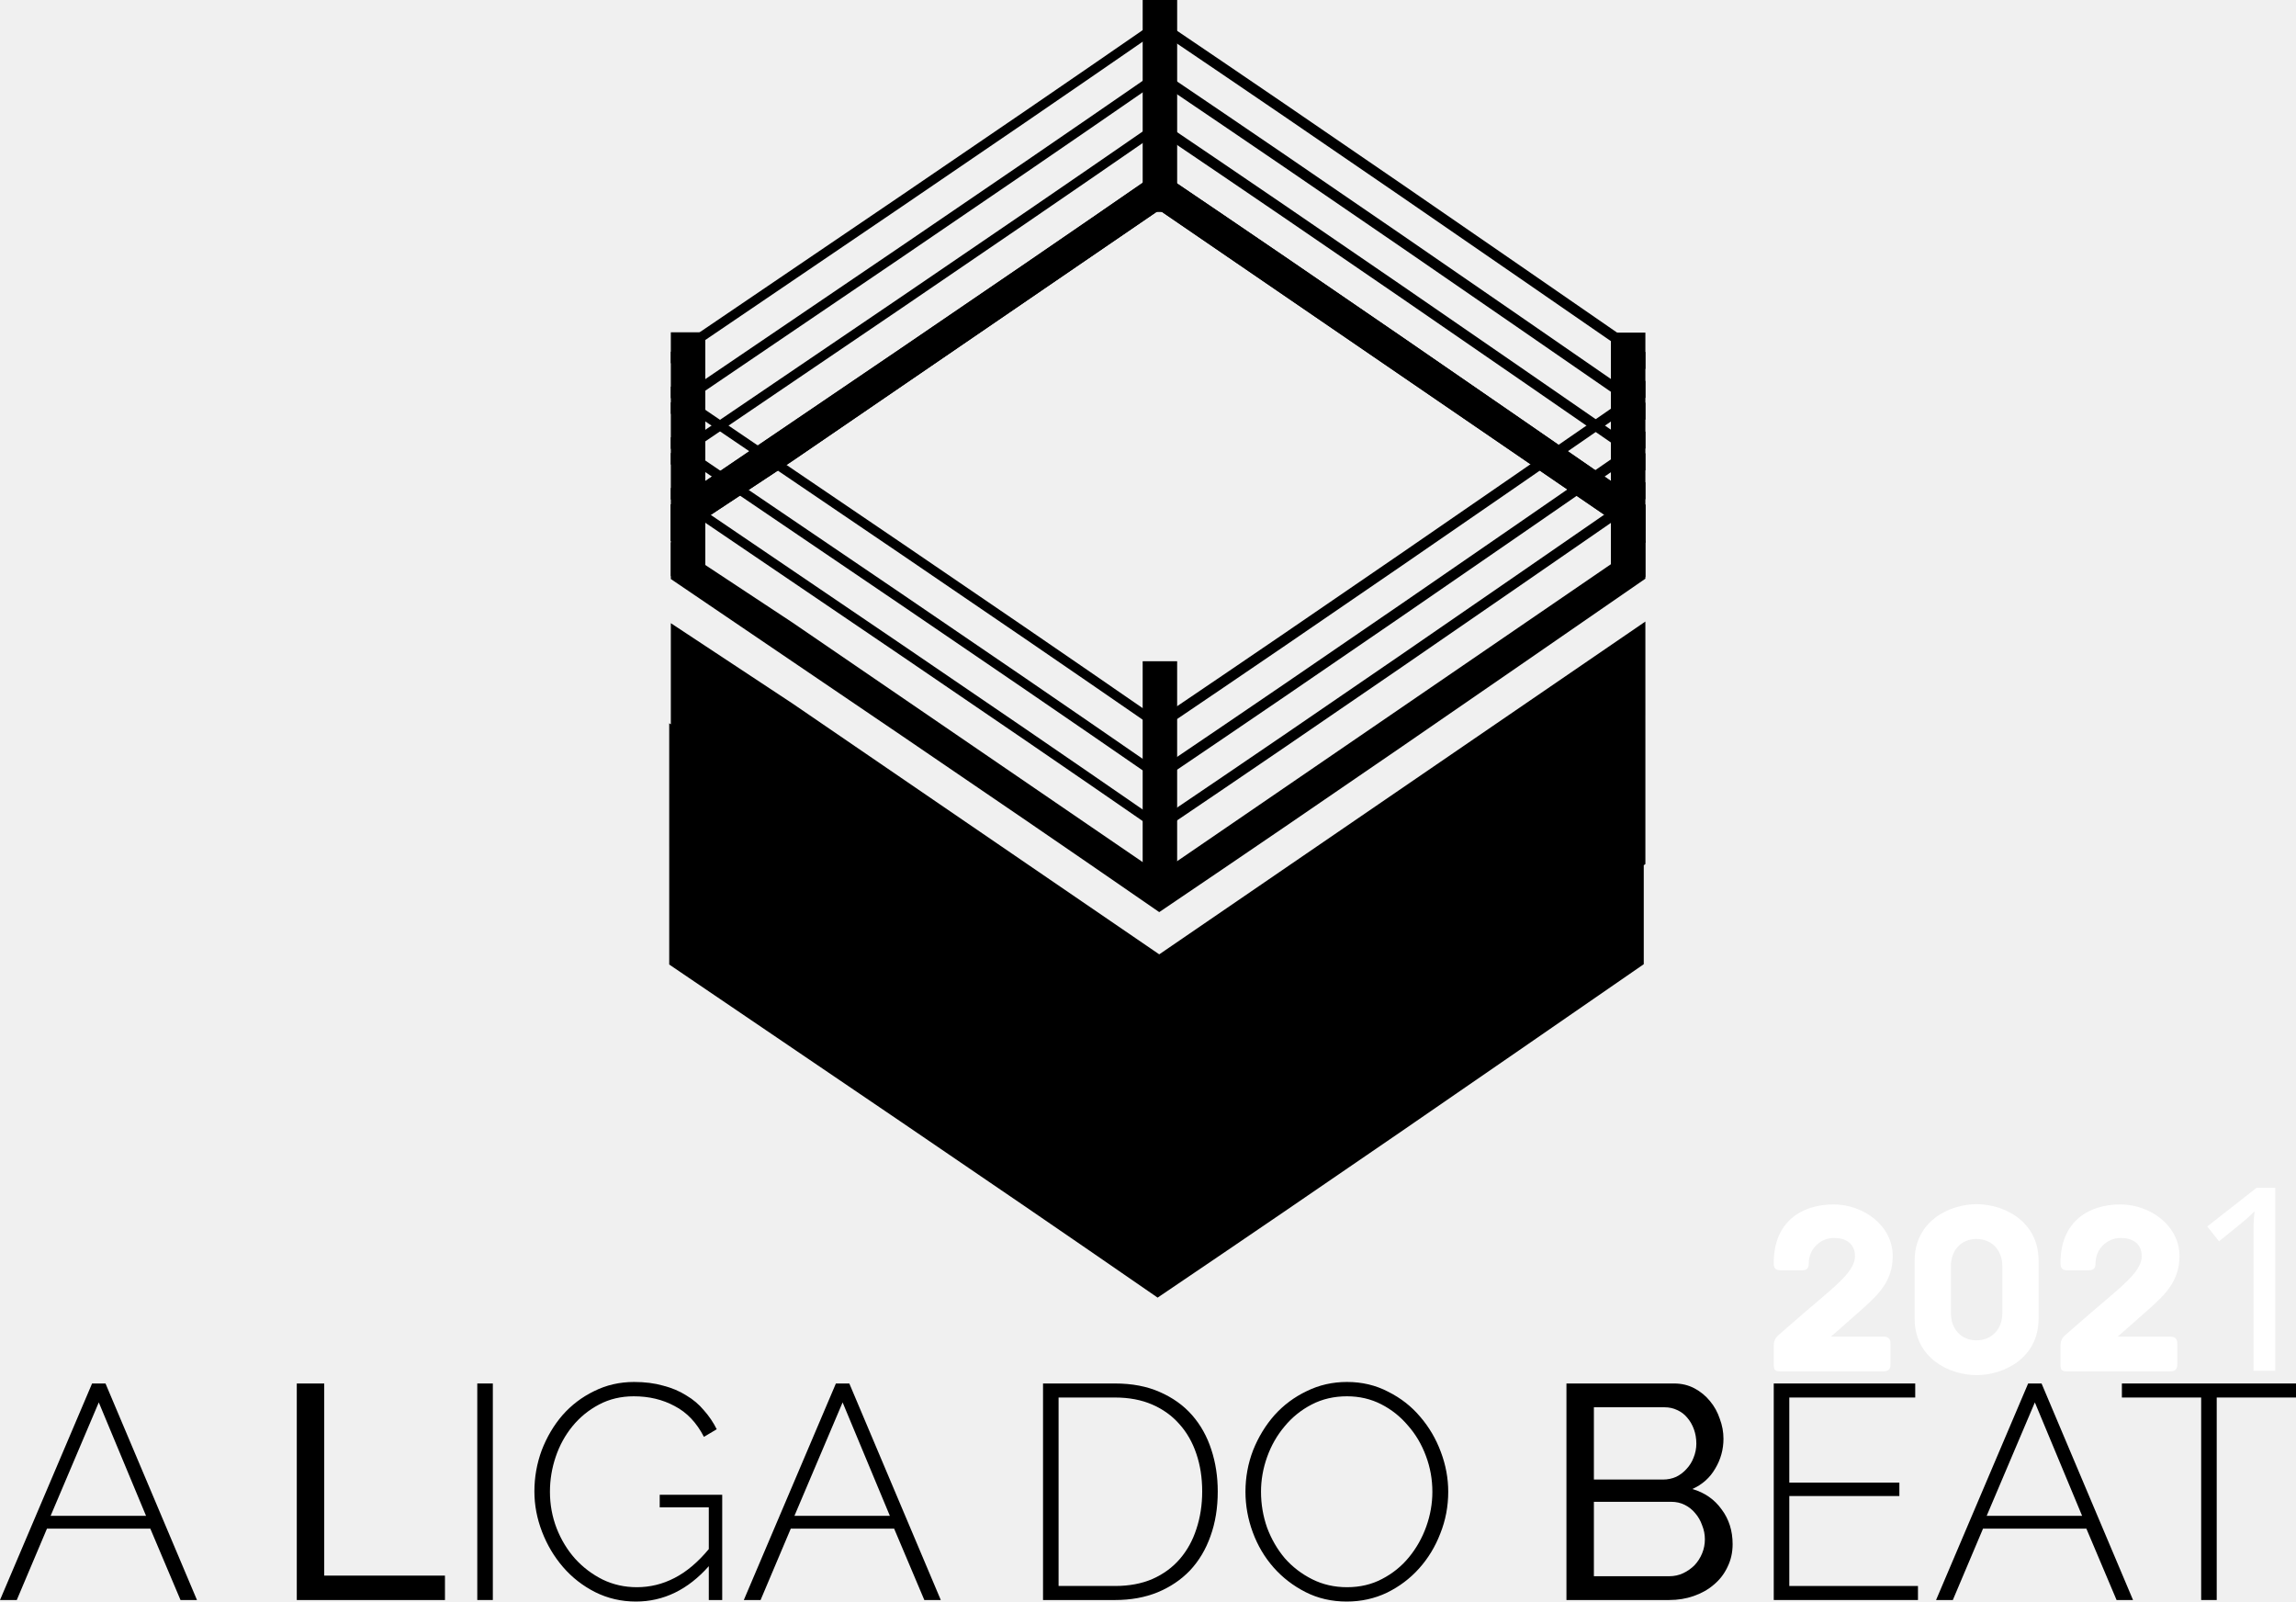
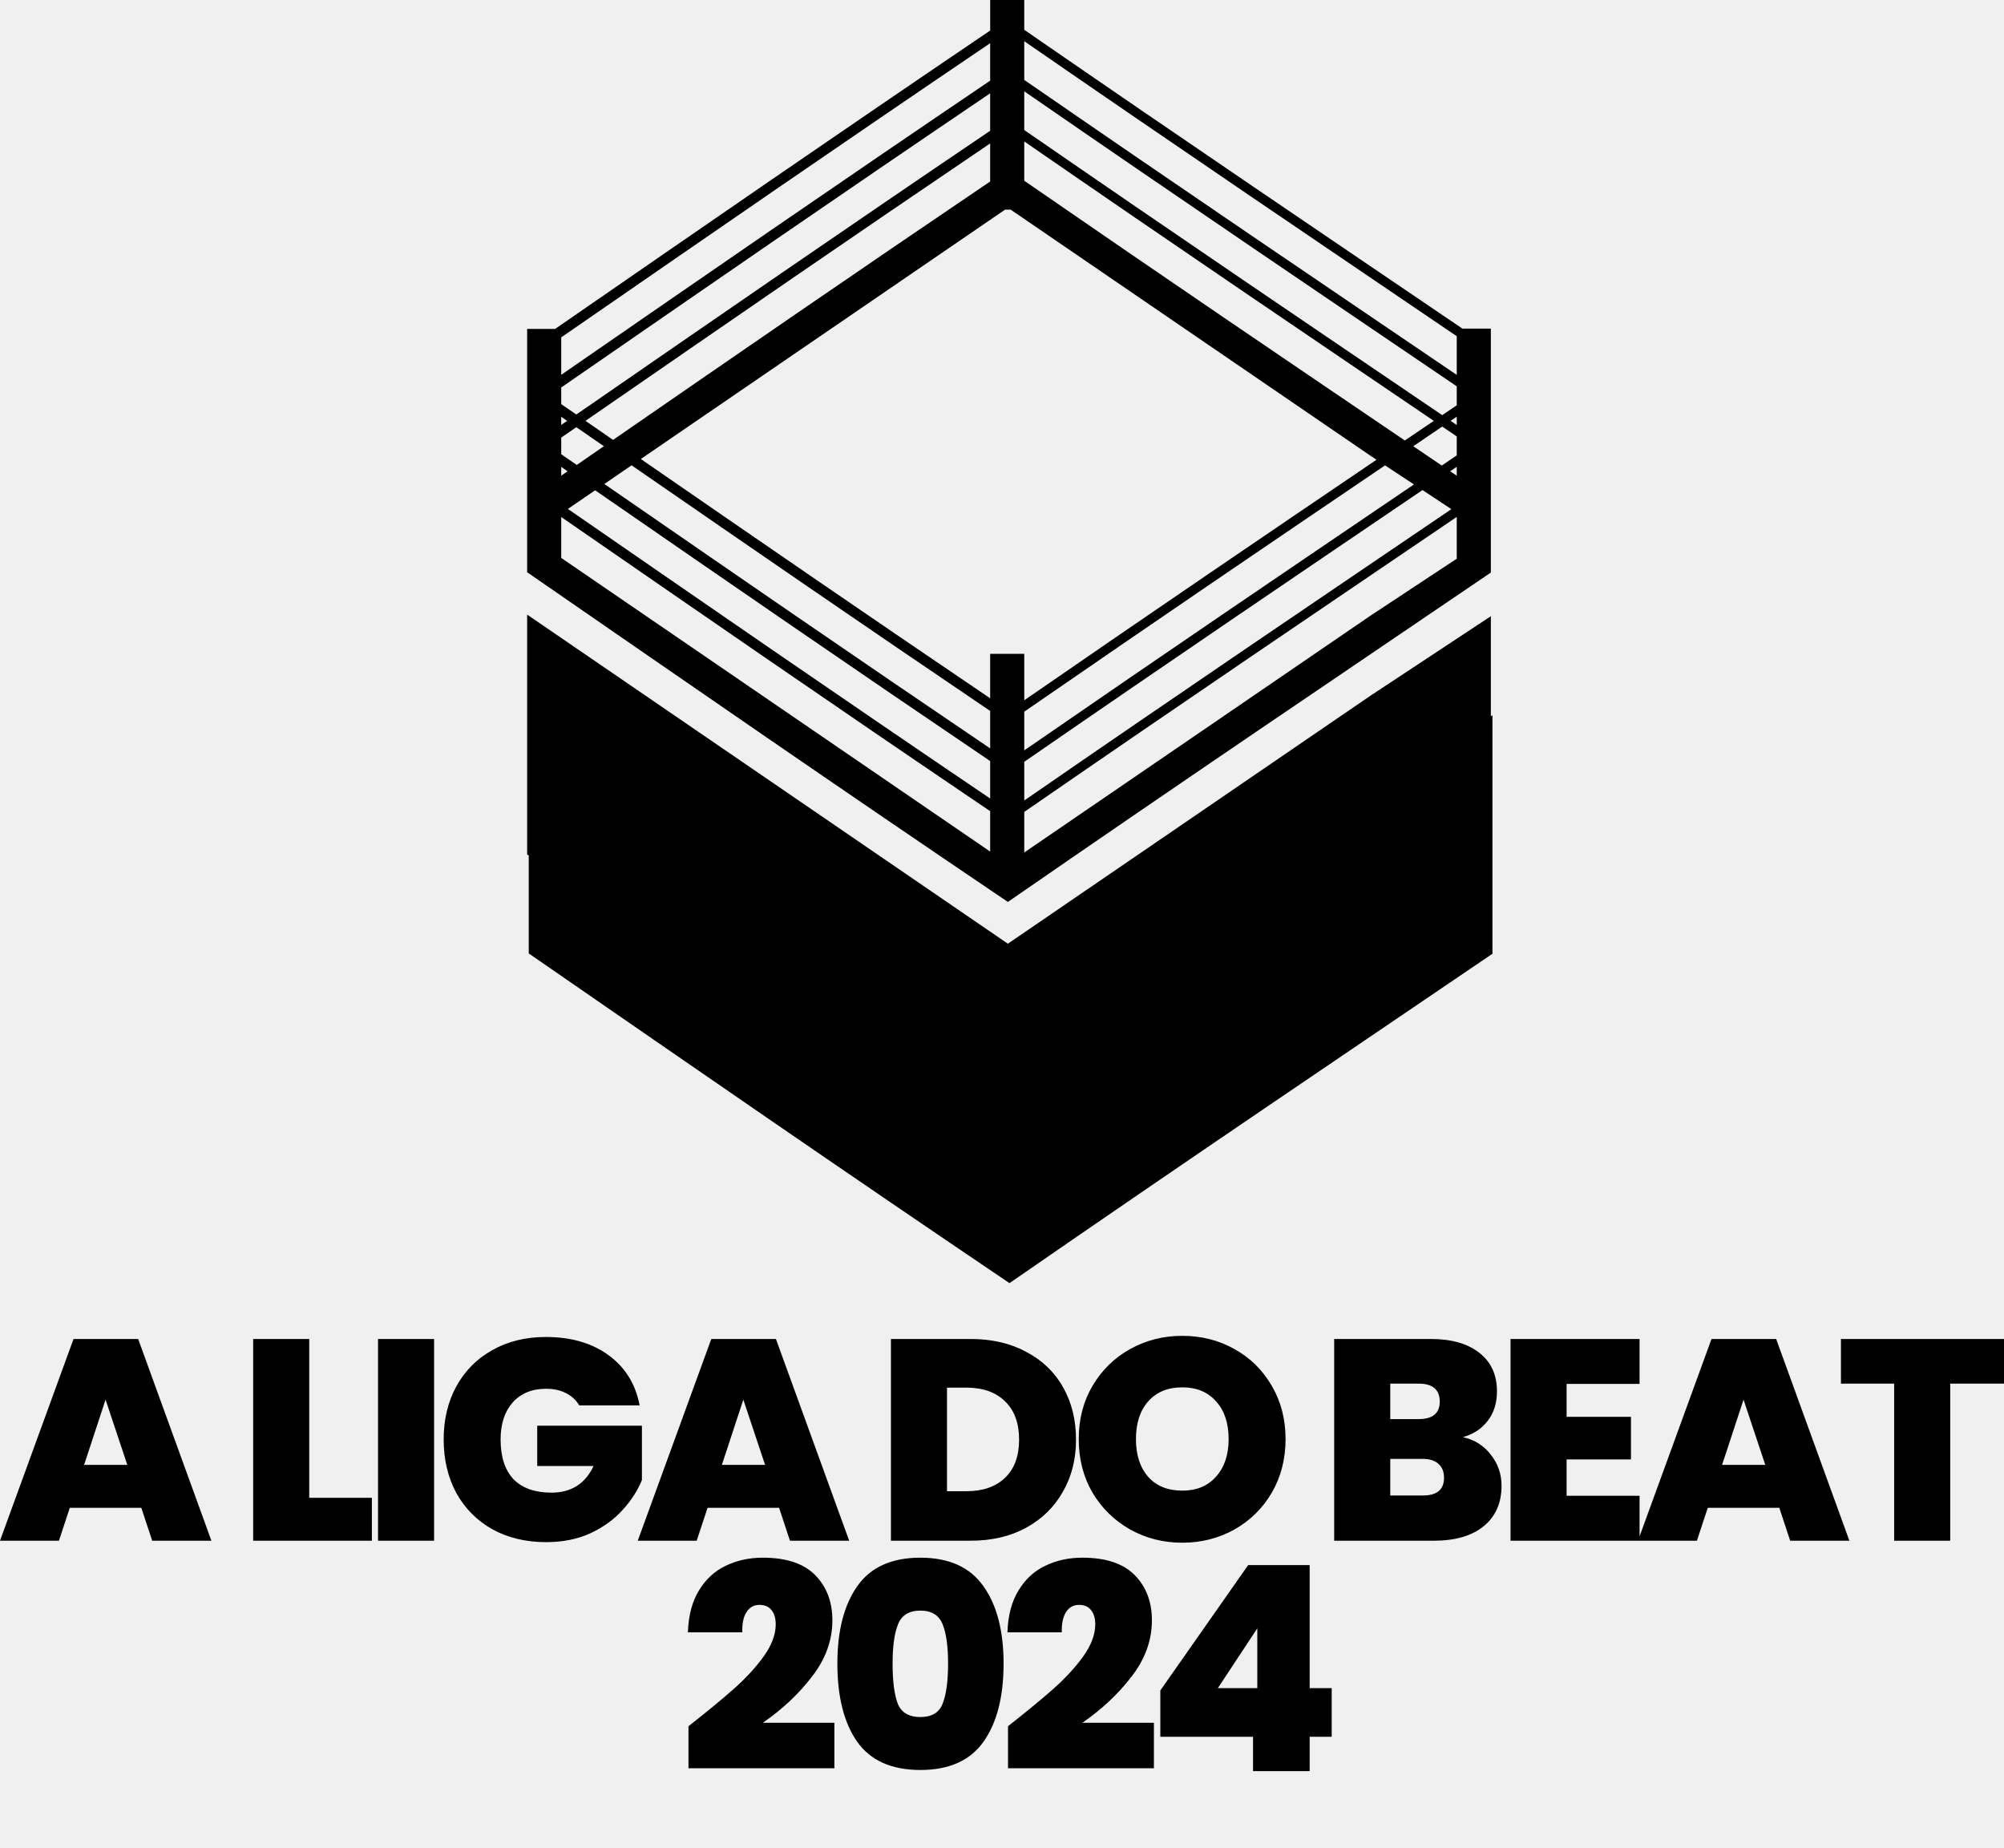
- <svg xmlns="http://www.w3.org/2000/svg" width="154.049mm" height="107.434mm" viewBox="0 0 154.049 107.434" version="1.1" id="svg887">
+ <svg xmlns="http://www.w3.org/2000/svg" width="135.971mm" height="125.333mm" viewBox="0 0 135.971 125.333" version="1.1" id="svg887" xml:space="preserve">
  <defs id="defs881">
-     <rect x="6.815" y="54.983" width="36.948" height="17.28" id="rect871" />
+     <rect x="6.815" y="54.982" width="36.948" height="17.28" id="rect871" />
  </defs>
-   <g id="layer1" transform="translate(110.2863,20.54422)">
-     <g id="g898" transform="matrix(0.454567,0,0,0.454567,-447.9569,57.97899)" style="fill:#000000">
-       <g id="g799" transform="matrix(0.534212,0,0,0.534212,547.4189,-259.7089)" style="fill:#000000">
-         <g transform="translate(-440.0288,50.68395)" id="g306" style="fill:#000000">
-           <g transform="translate(-856.0329,-17.18884)" id="g633" style="fill:#000000">
-             <g id="g109" style="fill:#000000">
-               <g id="g84" transform="translate(4.060425,63.83981)" style="fill:#000000">
-                 <g aria-label=" " style="font-style:normal;font-variant:normal;font-weight:300;font-stretch:normal;font-size:40px;line-height:1.25;font-family:Raleway;-inkscape-font-specification:'Raleway Light';letter-spacing:0px;word-spacing:0px;fill:#000000;fill-opacity:1;stroke:none" id="text65-7" />
-                 <g transform="translate(1291.961,-34.57359)" id="g485-4" style="fill:#000000">
-                   <path id="path625-9" d="m 686.147,147.372 c -51.493,35.594 -92.75,63.338 -134.947,92.018 l 3.3e-4,10.155 33.62,-22.191 101.326,-69.293 134.318,91.937 0.003,-10.52 C 771.994,206.009 734.849,180.284 686.147,147.372 Z" style="opacity:1;vector-effect:none;fill:#000000;fill-opacity:1;fill-rule:nonzero;stroke:none;stroke-width:0.724;stroke-linecap:butt;stroke-linejoin:miter;stroke-miterlimit:4;stroke-dasharray:none;stroke-dashoffset:0;stroke-opacity:1" />
-                   <path id="path358-56" d="m 686.147,147.372 c -51.493,35.594 -92.75,63.338 -134.947,92.018 l 3.3e-4,10.155 33.62,-22.191 101.326,-69.293 134.318,91.937 0.003,-10.52 C 771.994,206.009 734.849,180.284 686.147,147.372 Z" style="opacity:1;vector-effect:none;fill:#000000;fill-opacity:1;fill-rule:nonzero;stroke:none;stroke-width:0.724;stroke-linecap:butt;stroke-linejoin:miter;stroke-miterlimit:4;stroke-dasharray:none;stroke-dashoffset:0;stroke-opacity:1" />
-                   <path style="fill:#000000;stroke:none;stroke-width:0.696" d="m 681.571,100.032 h 9.525 v 58.559 h -9.525 z" id="rect48-3-6" />
-                   <path style="fill:#000000;stroke:none;stroke-width:0.746" d="m 551.201,191.827 h 9.525 v 67.367 h -9.525 z" id="rect48-7" />
-                   <path transform="scale(-1,1)" style="fill:#000000;stroke:none;stroke-width:0.747" d="m -820.467,191.914 h 9.525 v 67.476 h -9.525 z" id="rect48-0-3" />
-                   <path id="path358-5-2" d="m 686.147,351.997 c -51.493,-35.594 -92.75,-63.338 -134.947,-92.018 l 3.3e-4,-10.155 33.62,22.191 101.326,69.293 134.318,-91.937 0.003,10.52 c -48.473,33.468 -85.619,59.193 -134.32,92.105 z" style="opacity:1;vector-effect:none;fill:#000000;fill-opacity:1;fill-rule:nonzero;stroke:none;stroke-width:0.724;stroke-linecap:butt;stroke-linejoin:miter;stroke-miterlimit:4;stroke-dasharray:none;stroke-dashoffset:0;stroke-opacity:1" />
-                   <path transform="scale(1,-1)" style="fill:#000000;stroke:none;stroke-width:0.708" d="m 681.568,-343.258 h 9.525 v 60.563 h -9.525 z" id="rect48-3-0-2" />
-                   <path style="opacity:1;vector-effect:none;fill:#000000;fill-opacity:1;fill-rule:nonzero;stroke:none;stroke-width:0.724;stroke-linecap:butt;stroke-linejoin:miter;stroke-miterlimit:4;stroke-dasharray:none;stroke-dashoffset:0;stroke-opacity:1" d="m 820.468,233.204 c -0.089,0.061 -0.165,0.114 -0.254,0.176 v 1.148 c -48.473,33.468 -85.619,59.192 -134.32,92.104 -51.391,-35.524 -92.582,-63.226 -134.691,-91.846 v 3.193 c 42.197,28.68 83.452,56.423 134.945,92.018 48.701,-32.912 85.847,-58.636 134.32,-92.104 z" id="path358-5-3-6" />
-                   <path style="opacity:1;vector-effect:none;fill:#000000;fill-opacity:1;fill-rule:nonzero;stroke:none;stroke-width:0.724;stroke-linecap:butt;stroke-linejoin:miter;stroke-miterlimit:4;stroke-dasharray:none;stroke-dashoffset:0;stroke-opacity:1" d="m 820.468,219.204 c -0.089,0.061 -0.165,0.114 -0.254,0.176 v 1.148 c -48.473,33.468 -85.619,59.192 -134.32,92.104 -51.391,-35.524 -92.582,-63.226 -134.691,-91.846 v 3.193 c 42.197,28.68 83.452,56.423 134.945,92.018 48.701,-32.912 85.847,-58.636 134.32,-92.104 z" id="path358-5-3-8-8" />
-                   <path style="opacity:1;vector-effect:none;fill:#000000;fill-opacity:1;fill-rule:nonzero;stroke:none;stroke-width:0.724;stroke-linecap:butt;stroke-linejoin:miter;stroke-miterlimit:4;stroke-dasharray:none;stroke-dashoffset:0;stroke-opacity:1" d="m 820.468,205.204 c -0.089,0.061 -0.165,0.114 -0.254,0.176 v 1.148 c -48.473,33.468 -85.619,59.192 -134.32,92.104 -51.391,-35.524 -92.582,-63.226 -134.691,-91.846 v 3.193 c 42.197,28.68 83.452,56.423 134.945,92.018 48.701,-32.912 85.847,-58.636 134.32,-92.104 z" id="path358-5-3-8-7-73" />
-                   <path style="opacity:1;vector-effect:none;fill:#000000;fill-opacity:1;fill-rule:nonzero;stroke:none;stroke-width:0.724;stroke-linecap:butt;stroke-linejoin:miter;stroke-miterlimit:4;stroke-dasharray:none;stroke-dashoffset:0;stroke-opacity:1" d="m 820.468,229.997 c -0.089,-0.061 -0.165,-0.114 -0.254,-0.176 v -1.148 c -48.473,-33.468 -85.619,-59.192 -134.32,-92.104 -51.391,35.524 -92.582,63.226 -134.691,91.846 v -3.193 c 42.197,-28.68 83.452,-56.423 134.945,-92.018 48.701,32.912 85.847,58.636 134.32,92.104 z" id="path358-5-3-8-7-7-58" />
-                   <path style="opacity:1;vector-effect:none;fill:#000000;fill-opacity:1;fill-rule:nonzero;stroke:none;stroke-width:0.724;stroke-linecap:butt;stroke-linejoin:miter;stroke-miterlimit:4;stroke-dasharray:none;stroke-dashoffset:0;stroke-opacity:1" d="m 820.468,215.997 c -0.089,-0.061 -0.165,-0.114 -0.254,-0.176 v -1.148 c -48.473,-33.468 -85.619,-59.192 -134.32,-92.104 -51.391,35.524 -92.582,63.226 -134.691,91.846 v -3.193 c 42.197,-28.68 83.452,-56.423 134.945,-92.018 48.701,32.912 85.847,58.636 134.32,92.104 z" id="path358-5-3-8-7-7-5-6" />
-                   <path style="opacity:1;vector-effect:none;fill:#000000;fill-opacity:1;fill-rule:nonzero;stroke:none;stroke-width:0.724;stroke-linecap:butt;stroke-linejoin:miter;stroke-miterlimit:4;stroke-dasharray:none;stroke-dashoffset:0;stroke-opacity:1" d="m 820.468,201.997 c -0.089,-0.061 -0.165,-0.114 -0.254,-0.176 v -1.148 c -48.473,-33.468 -85.619,-59.192 -134.32,-92.104 -51.391,35.524 -92.582,63.226 -134.691,91.846 v -3.193 c 42.197,-28.68 83.452,-56.423 134.945,-92.018 48.701,32.912 85.847,58.636 134.32,92.104 z" id="path358-5-3-8-7-7-5-0-4" />
-                   <path id="path358-5-8-7" d="m 820.465,271.727 -134.318,91.938 -101.326,-69.293 -33.619,-22.191 v 8.604 1.551 8.604 6.689 2.504 l -0.449,-0.297 v 8.604 1.551 8.604 6.689 8.604 l 0.002,0.002 v 8.686 8.604 6.688 8.604 c 42.196,28.68 83.453,56.424 134.945,92.018 48.7,-32.911 85.846,-58.636 134.318,-92.104 v -8.604 -6.689 -8.602 -3.449 c 0.157,-0.109 0.292,-0.202 0.449,-0.311 v -8.604 -6.689 -8.602 -8.688 l 0.002,-0.002 -0.004,-8.602 c 10e-4,-8.6e-4 0.003,-10e-4 0.004,-0.002 l -0.002,-6.688 -0.002,-8.602 c 0,0 0.002,-0.002 0.002,-0.002 z m -134.766,186.758 -0.002,0.002 h 0.004 z" style="opacity:1;vector-effect:none;fill:#000000;fill-opacity:1;fill-rule:nonzero;stroke:none;stroke-width:0.724;stroke-linecap:butt;stroke-linejoin:miter;stroke-miterlimit:4;stroke-dasharray:none;stroke-dashoffset:0;stroke-opacity:1" />
-                 </g>
-                 <g aria-label="A LIGA DO BEAT" style="font-style:normal;font-variant:normal;font-weight:300;font-stretch:normal;font-size:84.246px;line-height:1.25;font-family:Raleway;-inkscape-font-specification:'Raleway Light';text-align:end;letter-spacing:0px;word-spacing:0px;text-anchor:end;fill:#000000;fill-opacity:1;stroke:none;stroke-width:2.106" id="text145-0">
-                   <path d="m 1683.255,447.636 h 3.707 l 25.274,59.814 h -4.549 l -8.34,-19.713 h -28.559 l -8.34,19.713 h -4.633 z m 14.911,36.563 -13.058,-31.339 -13.311,31.339 z" style="text-align:center;text-anchor:middle;fill:#000000;stroke-width:2.106" id="path855" />
-                   <path d="m 1739.813,507.451 v -59.814 h 7.582 v 53.075 h 33.361 v 6.74 z" style="font-style:normal;font-variant:normal;font-weight:500;font-stretch:normal;font-family:Raleway;-inkscape-font-specification:'Raleway Medium';text-align:center;text-anchor:middle;fill:#000000;stroke-width:2.106" id="path857" />
-                   <path d="m 1789.685,507.451 v -59.814 h 4.296 v 59.814 z" style="text-align:center;text-anchor:middle;fill:#000000;stroke-width:2.106" id="path859" />
-                   <path d="m 1853.655,498.1 q -8.677,9.772 -20.135,9.772 -6.066,0 -11.289,-2.612 -5.139,-2.612 -8.846,-6.908 -3.707,-4.297 -5.813,-9.772 -2.106,-5.476 -2.106,-11.12 0,-5.897 2.022,-11.373 2.106,-5.476 5.729,-9.688 3.707,-4.212 8.761,-6.655 5.055,-2.527 11.036,-2.527 4.465,0 8.003,1.011 3.623,0.927 6.403,2.696 2.864,1.685 4.886,4.128 2.106,2.359 3.538,5.223 l -3.538,2.106 q -3.033,-5.897 -8.088,-8.509 -4.971,-2.696 -11.289,-2.696 -5.308,0 -9.604,2.275 -4.297,2.275 -7.329,5.981 -3.033,3.707 -4.633,8.425 -1.601,4.718 -1.601,9.688 0,5.307 1.853,10.109 1.853,4.718 5.055,8.34 3.285,3.623 7.666,5.813 4.381,2.106 9.435,2.106 5.476,0 10.362,-2.527 4.971,-2.527 9.52,-8.003 V 481.84 h -13.563 v -3.454 h 17.27 v 29.065 h -3.707 z" style="text-align:center;text-anchor:middle;fill:#000000;stroke-width:2.106" id="path861" />
-                   <path d="m 1888.769,447.636 h 3.707 l 25.274,59.814 h -4.549 l -8.34,-19.713 h -28.559 l -8.34,19.713 h -4.633 z m 14.912,36.563 -13.058,-31.339 -13.311,31.339 z" style="text-align:center;text-anchor:middle;fill:#000000;stroke-width:2.106" id="path863" />
-                   <path d="m 1946,507.451 v -59.814 h 19.882 q 7.077,0 12.384,2.359 5.392,2.359 8.93,6.403 3.538,4.044 5.308,9.52 1.769,5.392 1.769,11.542 0,6.824 -2.022,12.384 -1.938,5.476 -5.644,9.436 -3.707,3.875 -9.014,6.066 -5.223,2.106 -11.71,2.106 z m 43.976,-29.991 q 0,-5.644 -1.601,-10.362 -1.601,-4.802 -4.718,-8.256 -3.033,-3.454 -7.498,-5.392 -4.465,-1.938 -10.278,-1.938 h -15.585 v 52.064 h 15.585 q 5.897,0 10.362,-1.938 4.549,-2.022 7.582,-5.56 3.033,-3.538 4.549,-8.256 1.601,-4.802 1.601,-10.362 z" style="text-align:center;text-anchor:middle;fill:#000000;stroke-width:2.106" id="path865" />
-                   <path d="m 2029.9,507.872 q -6.234,0 -11.373,-2.612 -5.139,-2.612 -8.846,-6.824 -3.707,-4.212 -5.729,-9.688 -2.022,-5.476 -2.022,-11.205 0,-5.981 2.106,-11.457 2.19,-5.476 5.897,-9.688 3.791,-4.212 8.93,-6.655 5.139,-2.527 11.12,-2.527 6.234,0 11.373,2.696 5.223,2.612 8.846,6.908 3.707,4.297 5.729,9.772 2.022,5.392 2.022,10.952 0,6.066 -2.19,11.542 -2.106,5.476 -5.897,9.688 -3.707,4.128 -8.846,6.655 -5.139,2.443 -11.12,2.443 z m -23.673,-30.328 q 0,5.139 1.685,9.941 1.769,4.718 4.886,8.425 3.201,3.623 7.582,5.813 4.381,2.19 9.604,2.19 5.392,0 9.688,-2.275 4.381,-2.275 7.414,-5.981 3.117,-3.791 4.802,-8.509 1.685,-4.718 1.685,-9.604 0,-5.139 -1.769,-9.857 -1.769,-4.802 -4.971,-8.425 -3.117,-3.707 -7.414,-5.897 -4.296,-2.19 -9.435,-2.19 -5.392,0 -9.773,2.275 -4.381,2.275 -7.498,6.066 -3.117,3.707 -4.802,8.425 -1.685,4.718 -1.685,9.604 z" style="text-align:center;text-anchor:middle;fill:#000000;stroke-width:2.106" id="path867" />
-                   <path d="m 2136.531,492.034 q 0,3.454 -1.432,6.318 -1.348,2.864 -3.791,4.886 -2.359,2.022 -5.56,3.117 -3.117,1.095 -6.74,1.095 h -28.391 v -59.814 h 29.739 q 3.117,0 5.644,1.348 2.527,1.348 4.296,3.538 1.769,2.106 2.696,4.886 1.011,2.696 1.011,5.476 0,4.465 -2.275,8.256 -2.19,3.791 -6.318,5.644 5.139,1.516 8.088,5.644 3.033,4.044 3.033,9.604 z m -7.666,-1.348 q 0,-2.022 -0.758,-3.875 -0.674,-1.938 -1.938,-3.37 -1.179,-1.432 -2.864,-2.275 -1.685,-0.842 -3.707,-0.842 h -21.398 v 20.556 h 20.809 q 2.106,0 3.875,-0.842 1.769,-0.842 3.117,-2.19 1.348,-1.432 2.106,-3.286 0.758,-1.853 0.758,-3.875 z m -30.665,-36.478 v 19.966 h 19.04 q 2.022,0 3.707,-0.758 1.685,-0.842 2.864,-2.19 1.264,-1.348 1.938,-3.117 0.758,-1.853 0.758,-3.875 0,-2.106 -0.674,-3.96 -0.674,-1.853 -1.853,-3.201 -1.095,-1.348 -2.78,-2.106 -1.601,-0.758 -3.454,-0.758 z" style="font-style:normal;font-variant:normal;font-weight:500;font-stretch:normal;font-family:Raleway;-inkscape-font-specification:'Raleway Medium';text-align:center;text-anchor:middle;fill:#000000;stroke-width:2.106" id="path869" />
-                   <path d="m 2187.742,503.576 v 3.875 h -39.848 v -59.814 h 39.09 v 3.875 h -34.793 v 23.505 h 30.413 v 3.707 h -30.413 v 24.852 z" style="text-align:center;text-anchor:middle;fill:#000000;stroke-width:2.106" id="path871" />
-                   <path d="m 2218.182,447.636 h 3.707 l 25.274,59.814 h -4.549 l -8.34,-19.713 h -28.559 l -8.34,19.713 h -4.633 z m 14.912,36.563 -13.058,-31.339 -13.311,31.339 z" style="text-align:center;text-anchor:middle;fill:#000000;stroke-width:2.106" id="path873" />
-                   <path d="m 2292.189,451.512 h -21.904 v 55.939 h -4.296 v -55.939 h -21.904 v -3.875 h 48.104 z" style="text-align:center;text-anchor:middle;fill:#000000;stroke-width:2.106" id="path875" />
-                 </g>
-               </g>
-             </g>
-           </g>
-         </g>
-       </g>
-     </g>
-     <g aria-label="2019" style="font-style:normal;font-weight:normal;font-size:16.482px;line-height:1.25;font-family:sans-serif;letter-spacing:0px;word-spacing:0px;fill:#ffffff;fill-opacity:1;stroke:none;stroke-width:0.412" id="text1492" transform="matrix(0.7180972,0,0,0.7180972,12.51058,20.34239)">
-       <g style="font-style:normal;font-weight:normal;font-size:10.583px;line-height:1.25;font-family:sans-serif;white-space:pre;shape-inside:url(#rect871);fill:#ffffff;fill-opacity:1;stroke:none" id="text869" transform="matrix(2.063736,0,0,2.063736,-20.01653,-61.51518)" aria-label="2020">
-         <path id="path872" style="font-style:normal;font-variant:normal;font-weight:normal;font-stretch:normal;font-family:aRCHIVE;-inkscape-font-specification:aRCHIVE;fill:#ffffff;stroke-width:0.438" d="M 12.102,62.72 H 9.73 c 0,0 0.821,-0.708 1.484,-1.305 0.63,-0.574 1.316,-1.192 1.316,-2.339 0,-1.383 -1.327,-2.339 -2.677,-2.339 -1.439,0 -2.71,0.776 -2.71,2.643 0,0.247 0.079,0.337 0.304,0.337 h 0.99 c 0.236,0 0.292,-0.124 0.292,-0.315 0,-0.652 0.529,-1.147 1.136,-1.147 0.54,0 0.956,0.247 0.956,0.832 0,0.585 -0.708,1.192 -1.428,1.811 -1.091,0.922 -2.047,1.766 -2.047,1.766 -0.101,0.079 -0.202,0.225 -0.202,0.472 v 0.832 c 0,0.259 0.045,0.326 0.304,0.326 H 12.102 c 0.259,0 0.326,-0.124 0.326,-0.326 v -0.922 c 0,-0.202 -0.067,-0.326 -0.326,-0.326 z" />
-         <path id="path874" style="font-style:normal;font-variant:normal;font-weight:normal;font-stretch:normal;font-family:aRCHIVE;-inkscape-font-specification:aRCHIVE;fill:#ffffff;stroke-width:0.438" d="m 16.322,56.726 c -1.237,0 -2.8,0.776 -2.8,2.553 V 61.91 c 0,1.777 1.563,2.553 2.8,2.553 1.248,0 2.811,-0.776 2.811,-2.553 v -2.632 c 0,-1.777 -1.563,-2.553 -2.811,-2.553 z m 1.17,2.8 v 2.137 c 0,0.72 -0.484,1.226 -1.17,1.226 -0.686,0 -1.158,-0.506 -1.158,-1.226 v -2.137 c 0,-0.72 0.472,-1.226 1.158,-1.226 0.686,0 1.17,0.506 1.17,1.226 z" />
-         <path id="path876" style="font-style:normal;font-variant:normal;font-weight:normal;font-stretch:normal;font-family:aRCHIVE;-inkscape-font-specification:aRCHIVE;fill:#ffffff;stroke-width:0.438" d="m 25.085,62.72 h -2.373 c 0,0 0.821,-0.708 1.484,-1.305 0.63,-0.574 1.316,-1.192 1.316,-2.339 0,-1.383 -1.327,-2.339 -2.677,-2.339 -1.439,0 -2.71,0.776 -2.71,2.643 0,0.247 0.079,0.337 0.304,0.337 h 0.99 c 0.236,0 0.292,-0.124 0.292,-0.315 0,-0.652 0.529,-1.147 1.136,-1.147 0.54,0 0.956,0.247 0.956,0.832 0,0.585 -0.708,1.192 -1.428,1.811 -1.091,0.922 -2.047,1.766 -2.047,1.766 -0.101,0.079 -0.202,0.225 -0.202,0.472 v 0.832 c 0,0.259 0.045,0.326 0.304,0.326 h 4.656 c 0.259,0 0.326,-0.124 0.326,-0.326 v -0.922 c 0,-0.202 -0.067,-0.326 -0.326,-0.326 z" />
-         <text xml:space="preserve" style="font-style:normal;font-weight:normal;font-size:11.59px;line-height:1.25;font-family:sans-serif;fill:#ffffff;fill-opacity:1;stroke:none;stroke-width:0.119" x="25.74" y="64.263" id="text873">
-           <tspan id="tspan871" x="25.74" y="64.263" style="font-style:normal;font-variant:normal;font-weight:normal;font-stretch:normal;font-family:Archive;-inkscape-font-specification:Archive;fill:#ffffff;stroke-width:0.119">1</tspan>
-         </text>
-       </g>
+   <g id="layer1" transform="translate(-16.79598,17.84619)">
+     <g transform="matrix(0.2428351,0,0,0.2428351,-513.8476,-51.94229)" id="g633" style="fill:#000000">
+       <path id="path625-9" style="vector-effect:none;fill:#000000;fill-opacity:1;fill-rule:nonzero;stroke:none;stroke-width:0.724;stroke-linecap:butt;stroke-linejoin:miter;stroke-miterlimit:4;stroke-dasharray:none;stroke-dashoffset:0;stroke-opacity:1" d="M 2461.862 140.408 L 2461.862 148.942 C 2418.456 178.315 2383.105 202.74 2340.312 232.291 L 2332.49 232.291 L 2332.49 237.686 L 2332.49 242.376 L 2332.49 245.583 L 2332.49 250.271 L 2332.49 251.686 L 2332.49 256.374 L 2332.49 259.581 L 2332.49 264.271 L 2332.49 265.684 L 2332.49 270.375 L 2332.49 273.582 L 2332.49 278.272 L 2332.49 299.767 L 2332.49 300.269 C 2380.961 333.737 2418.108 359.462 2466.807 392.373 C 2518.3 356.78 2559.557 329.036 2601.753 300.357 L 2601.753 299.571 L 2601.753 289.923 L 2601.753 279.768 L 2601.753 232.204 L 2593.801 232.204 C 2555.602 206.27 2517.512 180.573 2471.383 148.729 L 2471.383 140.408 L 2461.862 140.408 z M 2471.383 151.919 C 2516.906 183.347 2554.562 208.765 2592.228 234.332 L 2592.228 245.138 C 2554.551 219.563 2516.887 194.142 2471.383 162.729 L 2471.383 151.919 z M 2461.858 152.479 L 2461.858 162.942 C 2419.06 191.904 2383.981 216.133 2342.01 245.117 L 2342.01 234.657 C 2384.017 205.649 2419.091 181.421 2461.858 152.479 z M 2471.383 165.919 C 2516.906 197.347 2554.562 222.766 2592.228 248.332 L 2592.228 253.625 C 2590.891 254.532 2589.503 255.473 2588.166 256.381 C 2551.822 231.721 2515.273 207.028 2471.383 176.73 L 2471.383 165.919 z M 2461.858 166.479 L 2461.858 176.941 C 2420.565 204.884 2386.214 228.593 2346.226 256.208 C 2344.767 255.2 2343.488 254.32 2342.01 253.299 L 2342.01 248.658 C 2384.017 219.649 2419.091 195.421 2461.858 166.479 z M 2471.383 179.92 C 2514.354 209.586 2550.241 233.849 2585.812 257.979 C 2583.15 259.785 2580.394 261.655 2577.726 263.465 C 2544.729 241.092 2511.122 218.331 2471.383 190.898 L 2471.383 179.92 z M 2461.858 180.48 L 2461.858 191.111 C 2424.235 216.571 2391.96 238.812 2356.5 263.295 C 2353.905 261.503 2351.442 259.807 2348.794 257.979 C 2387.642 231.152 2421.512 207.783 2461.858 180.48 z M 2466.033 198.968 L 2467.582 198.968 L 2568.132 267.732 L 2569.809 268.838 C 2539.298 289.523 2507.99 310.765 2471.385 336.035 L 2471.385 323.073 L 2461.86 323.073 L 2461.86 335.48 C 2427.028 311.907 2396.568 290.942 2364.248 268.636 L 2466.033 198.968 z M 2592.228 256.819 L 2592.228 259.138 C 2591.666 258.757 2591.082 258.36 2590.519 257.979 C 2591.082 257.597 2591.666 257.201 2592.228 256.819 z M 2342.01 256.84 C 2342.588 257.239 2343.085 257.582 2343.66 257.979 C 2343.085 258.375 2342.588 258.716 2342.01 259.115 L 2342.01 256.84 z M 2588.166 259.575 C 2589.503 260.482 2590.891 261.425 2592.228 262.333 L 2592.228 267.625 C 2590.851 268.56 2589.42 269.531 2588.042 270.466 C 2585.421 268.688 2582.705 266.843 2580.079 265.063 C 2582.746 263.255 2585.504 261.381 2588.166 259.575 z M 2346.228 259.749 C 2348.893 261.589 2351.324 263.261 2353.934 265.063 C 2351.365 266.836 2348.973 268.483 2346.352 270.294 C 2344.85 269.257 2343.532 268.35 2342.01 267.3 L 2342.01 262.658 C 2343.489 261.637 2344.768 260.757 2346.228 259.749 z M 2361.671 270.4 C 2395 293.406 2426.082 314.806 2461.86 339.017 L 2461.86 349.478 C 2423.392 323.445 2390.585 300.83 2354.059 275.61 L 2361.671 270.4 z M 2572.195 270.413 L 2580.266 275.741 C 2546.472 298.657 2512.149 321.893 2471.385 350.036 L 2471.385 339.225 C 2508.925 313.311 2540.935 291.605 2572.195 270.413 z M 2592.228 270.817 L 2592.228 273.305 C 2591.625 272.896 2590.999 272.471 2590.396 272.062 C 2590.999 271.653 2591.625 271.227 2592.228 270.817 z M 2342.01 270.841 C 2342.632 271.27 2343.167 271.637 2343.785 272.064 C 2343.167 272.491 2342.632 272.859 2342.01 273.288 L 2342.01 270.841 z M 2582.652 277.316 L 2590.726 282.645 C 2553.555 307.871 2516.309 333.02 2471.385 364.034 L 2471.385 353.226 C 2513.082 324.442 2548.089 300.757 2582.652 277.316 z M 2351.484 277.374 C 2389.104 303.351 2422.444 326.344 2461.86 353.017 L 2461.86 363.479 C 2419.757 334.986 2384.993 310.98 2343.872 282.583 L 2351.484 277.374 z M 2592.228 284.818 L 2592.228 296.488 L 2568.132 312.393 L 2471.385 378.556 L 2471.385 367.226 C 2516.889 335.814 2554.551 310.392 2592.228 284.818 z M 2342.01 284.841 C 2383.981 313.825 2419.061 338.055 2461.86 367.018 L 2461.86 378.301 L 2342.01 296.266 L 2342.01 284.841 z M 2332.49 312.103 L 2332.49 322.627 L 2332.49 322.629 L 2332.49 331.23 L 2332.49 337.917 L 2332.49 337.919 L 2332.49 346.52 L 2332.49 346.522 L 2332.49 355.209 L 2332.49 363.811 L 2332.49 370.501 L 2332.49 379.105 C 2332.647 379.214 2332.781 379.307 2332.939 379.416 L 2332.939 382.865 L 2332.939 391.467 L 2332.939 398.155 L 2332.939 406.759 C 2381.411 440.226 2418.557 465.952 2467.256 498.863 C 2518.749 463.269 2560.006 435.524 2602.202 406.844 L 2602.202 398.24 L 2602.202 391.554 L 2602.202 382.95 L 2602.202 374.264 L 2602.202 365.66 L 2602.202 358.969 L 2602.202 350.366 L 2602.202 348.814 L 2602.202 340.213 L 2601.753 340.509 L 2601.753 338.004 L 2601.753 331.315 L 2601.753 322.712 L 2601.753 321.16 L 2601.753 312.557 L 2568.132 334.748 L 2466.807 404.041 L 2332.49 312.103 z M 2515.542 513.589 C 2510.266 513.589 2505.417 514.815 2500.994 517.266 C 2496.572 519.717 2493.055 523.154 2490.444 527.577 C 2487.886 531.946 2486.607 536.903 2486.607 542.445 C 2486.607 547.987 2487.886 552.97 2490.444 557.393 C 2493.055 561.762 2496.572 565.198 2500.994 567.703 C 2505.417 570.154 2510.266 571.38 2515.542 571.38 C 2520.817 571.38 2525.666 570.154 2530.089 567.703 C 2534.512 565.198 2538.001 561.762 2540.559 557.393 C 2543.117 552.97 2544.396 547.987 2544.396 542.445 C 2544.396 536.903 2543.117 531.946 2540.559 527.577 C 2538.001 523.154 2534.512 519.717 2530.089 517.266 C 2525.72 514.815 2520.871 513.589 2515.542 513.589 z M 2337.701 513.908 C 2332.053 513.908 2327.072 515.134 2322.756 517.585 C 2318.439 519.983 2315.082 523.367 2312.684 527.736 C 2310.339 532.052 2309.166 536.982 2309.166 542.524 C 2309.166 548.119 2310.339 553.102 2312.684 557.471 C 2315.082 561.788 2318.439 565.171 2322.756 567.622 C 2327.125 570.02 2332.133 571.221 2337.782 571.221 C 2342.418 571.221 2346.548 570.393 2350.171 568.741 C 2353.795 567.036 2356.779 564.879 2359.124 562.268 C 2361.522 559.657 2363.334 556.859 2364.559 553.875 L 2364.559 538.687 L 2335.305 538.687 L 2335.305 549.957 L 2351.05 549.957 C 2348.706 554.913 2344.79 557.393 2339.301 557.393 C 2334.665 557.393 2331.121 556.139 2328.67 553.634 C 2326.272 551.077 2325.073 547.373 2325.073 542.524 C 2325.073 538.208 2326.191 534.771 2328.429 532.214 C 2330.72 529.656 2333.839 528.377 2337.782 528.377 C 2339.913 528.377 2341.753 528.775 2343.298 529.575 C 2344.896 530.374 2346.148 531.52 2347.054 533.012 L 2363.919 533.012 C 2362.8 527.097 2359.923 522.434 2355.287 519.024 C 2350.651 515.614 2344.788 513.908 2337.701 513.908 z M 2205.743 514.468 L 2185.201 570.821 L 2201.668 570.821 L 2204.705 561.627 L 2224.687 561.627 L 2227.724 570.821 L 2244.269 570.821 L 2223.808 514.468 L 2205.743 514.468 z M 2255.937 514.468 L 2255.937 570.821 L 2289.107 570.821 L 2289.107 558.831 L 2271.602 558.831 L 2271.602 514.468 L 2255.937 514.468 z M 2290.824 514.468 L 2290.824 570.821 L 2306.491 570.821 L 2306.491 514.468 L 2290.824 514.468 z M 2383.939 514.468 L 2363.397 570.821 L 2379.864 570.821 L 2382.901 561.627 L 2402.883 561.627 L 2405.922 570.821 L 2422.468 570.821 L 2402.004 514.468 L 2383.939 514.468 z M 2434.133 514.468 L 2434.133 570.821 L 2456.433 570.821 C 2462.295 570.821 2467.439 569.622 2471.862 567.224 C 2476.338 564.773 2479.774 561.415 2482.172 557.152 C 2484.623 552.889 2485.849 548.04 2485.849 542.605 C 2485.849 537.116 2484.649 532.24 2482.251 527.977 C 2479.853 523.714 2476.416 520.411 2471.94 518.066 C 2467.517 515.668 2462.348 514.468 2456.433 514.468 L 2434.133 514.468 z M 2557.981 514.468 L 2557.981 570.821 L 2585.876 570.821 C 2591.844 570.821 2596.481 569.461 2599.785 566.743 C 2603.089 564.026 2604.741 560.269 2604.741 555.473 C 2604.741 552.223 2603.755 549.346 2601.783 546.842 C 2599.865 544.284 2597.253 542.632 2593.95 541.886 C 2596.827 541.086 2599.118 539.593 2600.823 537.408 C 2602.582 535.17 2603.462 532.4 2603.462 529.096 C 2603.462 524.46 2601.81 520.862 2598.506 518.305 C 2595.255 515.747 2590.752 514.468 2584.997 514.468 L 2557.981 514.468 z M 2607.256 514.468 L 2607.256 570.821 L 2643.305 570.821 L 2659.33 570.821 L 2662.366 561.627 L 2682.351 561.627 L 2685.387 570.821 L 2701.933 570.821 L 2681.47 514.468 L 2663.407 514.468 L 2643.305 569.605 L 2643.305 558.271 L 2622.923 558.271 L 2622.923 548.119 L 2640.907 548.119 L 2640.907 536.21 L 2622.923 536.21 L 2622.923 527.017 L 2643.305 527.017 L 2643.305 514.468 L 2607.256 514.468 z M 2699.573 514.468 L 2699.573 526.938 L 2714.44 526.938 L 2714.44 570.821 L 2730.106 570.821 L 2730.106 526.938 L 2745.135 526.938 L 2745.135 514.468 L 2699.573 514.468 z M 2573.648 526.938 L 2581.56 526.938 C 2585.503 526.938 2587.476 528.616 2587.476 531.973 C 2587.476 535.224 2585.503 536.848 2581.56 536.848 L 2573.648 536.848 L 2573.648 526.938 z M 2515.542 527.977 C 2519.538 527.977 2522.682 529.283 2524.973 531.894 C 2527.318 534.452 2528.489 537.969 2528.489 542.445 C 2528.489 546.815 2527.318 550.304 2524.973 552.915 C 2522.682 555.526 2519.538 556.833 2515.542 556.833 C 2511.492 556.833 2508.321 555.554 2506.03 552.996 C 2503.738 550.385 2502.593 546.868 2502.593 542.445 C 2502.593 537.969 2503.738 534.452 2506.03 531.894 C 2508.321 529.283 2511.492 527.977 2515.542 527.977 z M 2449.8 528.057 L 2455.235 528.057 C 2459.818 528.057 2463.415 529.337 2466.026 531.894 C 2468.637 534.399 2469.942 537.969 2469.942 542.605 C 2469.942 547.188 2468.637 550.73 2466.026 553.234 C 2463.415 555.739 2459.818 556.993 2455.235 556.993 L 2449.8 556.993 L 2449.8 528.057 z M 2214.696 531.413 L 2220.771 549.638 L 2208.701 549.638 L 2214.696 531.413 z M 2392.892 531.413 L 2398.968 549.638 L 2386.897 549.638 L 2392.892 531.413 z M 2672.358 531.413 L 2678.433 549.638 L 2666.363 549.638 L 2672.358 531.413 z M 2573.648 547.959 L 2582.68 547.959 C 2584.598 547.959 2586.064 548.413 2587.076 549.319 C 2588.142 550.225 2588.674 551.529 2588.674 553.234 C 2588.674 556.538 2586.704 558.191 2582.76 558.191 L 2573.648 558.191 L 2573.648 547.959 z M 2398.348 575.562 C 2394.565 575.562 2391.128 576.306 2388.038 577.798 C 2384.947 579.237 2382.442 581.53 2380.524 584.674 C 2378.605 587.765 2377.566 591.681 2377.406 596.423 L 2392.594 596.423 C 2392.541 593.919 2392.939 592.026 2393.792 590.748 C 2394.645 589.415 2395.843 588.749 2397.389 588.749 C 2398.881 588.749 2400.001 589.229 2400.747 590.188 C 2401.546 591.147 2401.945 592.479 2401.945 594.184 C 2401.945 597.009 2400.827 599.993 2398.589 603.137 C 2396.351 606.228 2393.58 609.24 2390.276 612.171 C 2386.973 615.101 2382.735 618.591 2377.566 622.641 L 2377.566 634.39 L 2418.331 634.39 L 2418.331 621.681 L 2398.348 621.681 C 2403.89 617.844 2408.499 613.502 2412.176 608.653 C 2415.906 603.804 2417.773 598.607 2417.773 593.065 C 2417.773 587.896 2416.174 583.688 2412.976 580.437 C 2409.779 577.187 2404.903 575.562 2398.348 575.562 z M 2442.35 575.562 C 2434.357 575.562 2428.494 578.198 2424.764 583.474 C 2421.034 588.749 2419.169 595.97 2419.169 605.135 C 2419.169 614.407 2421.008 621.681 2424.685 626.956 C 2428.415 632.232 2434.303 634.87 2442.35 634.87 C 2450.396 634.87 2456.285 632.232 2460.015 626.956 C 2463.745 621.681 2465.609 614.407 2465.609 605.135 C 2465.609 595.97 2463.717 588.749 2459.934 583.474 C 2456.204 578.198 2450.343 575.562 2442.35 575.562 z M 2487.628 575.562 C 2483.845 575.562 2480.409 576.306 2477.318 577.798 C 2474.227 579.237 2471.722 581.53 2469.804 584.674 C 2467.885 587.765 2466.846 591.681 2466.686 596.423 L 2481.872 596.423 C 2481.819 593.919 2482.22 592.026 2483.072 590.748 C 2483.925 589.415 2485.123 588.749 2486.669 588.749 C 2488.161 588.749 2489.281 589.229 2490.027 590.188 C 2490.826 591.147 2491.225 592.479 2491.225 594.184 C 2491.225 597.009 2490.107 599.993 2487.869 603.137 C 2485.631 606.228 2482.858 609.24 2479.554 612.171 C 2476.251 615.101 2472.015 618.591 2466.846 622.641 L 2466.846 634.39 L 2507.611 634.39 L 2507.611 621.681 L 2487.628 621.681 C 2493.17 617.844 2497.779 613.502 2501.456 608.653 C 2505.186 603.804 2507.051 598.607 2507.051 593.065 C 2507.051 587.896 2505.454 583.688 2502.256 580.437 C 2499.059 577.187 2494.183 575.562 2487.628 575.562 z M 2533.945 577.639 L 2509.407 612.649 L 2509.407 625.599 L 2535.305 625.599 L 2535.305 635.19 L 2551.131 635.19 L 2551.131 625.599 L 2557.286 625.599 L 2557.286 612.009 L 2551.131 612.009 L 2551.131 577.639 L 2533.945 577.639 z M 2442.35 590.348 C 2445.494 590.348 2447.57 591.627 2448.583 594.184 C 2449.595 596.689 2450.102 600.339 2450.102 605.135 C 2450.102 610.038 2449.595 613.769 2448.583 616.327 C 2447.624 618.831 2445.547 620.083 2442.35 620.083 C 2439.153 620.083 2437.046 618.831 2436.034 616.327 C 2435.075 613.769 2434.595 610.038 2434.595 605.135 C 2434.595 600.339 2435.102 596.689 2436.115 594.184 C 2437.127 591.627 2439.206 590.348 2442.35 590.348 z M 2536.503 595.304 L 2536.503 612.009 L 2525.473 612.009 L 2536.503 595.304 z " />
    </g>
  </g>
</svg>
